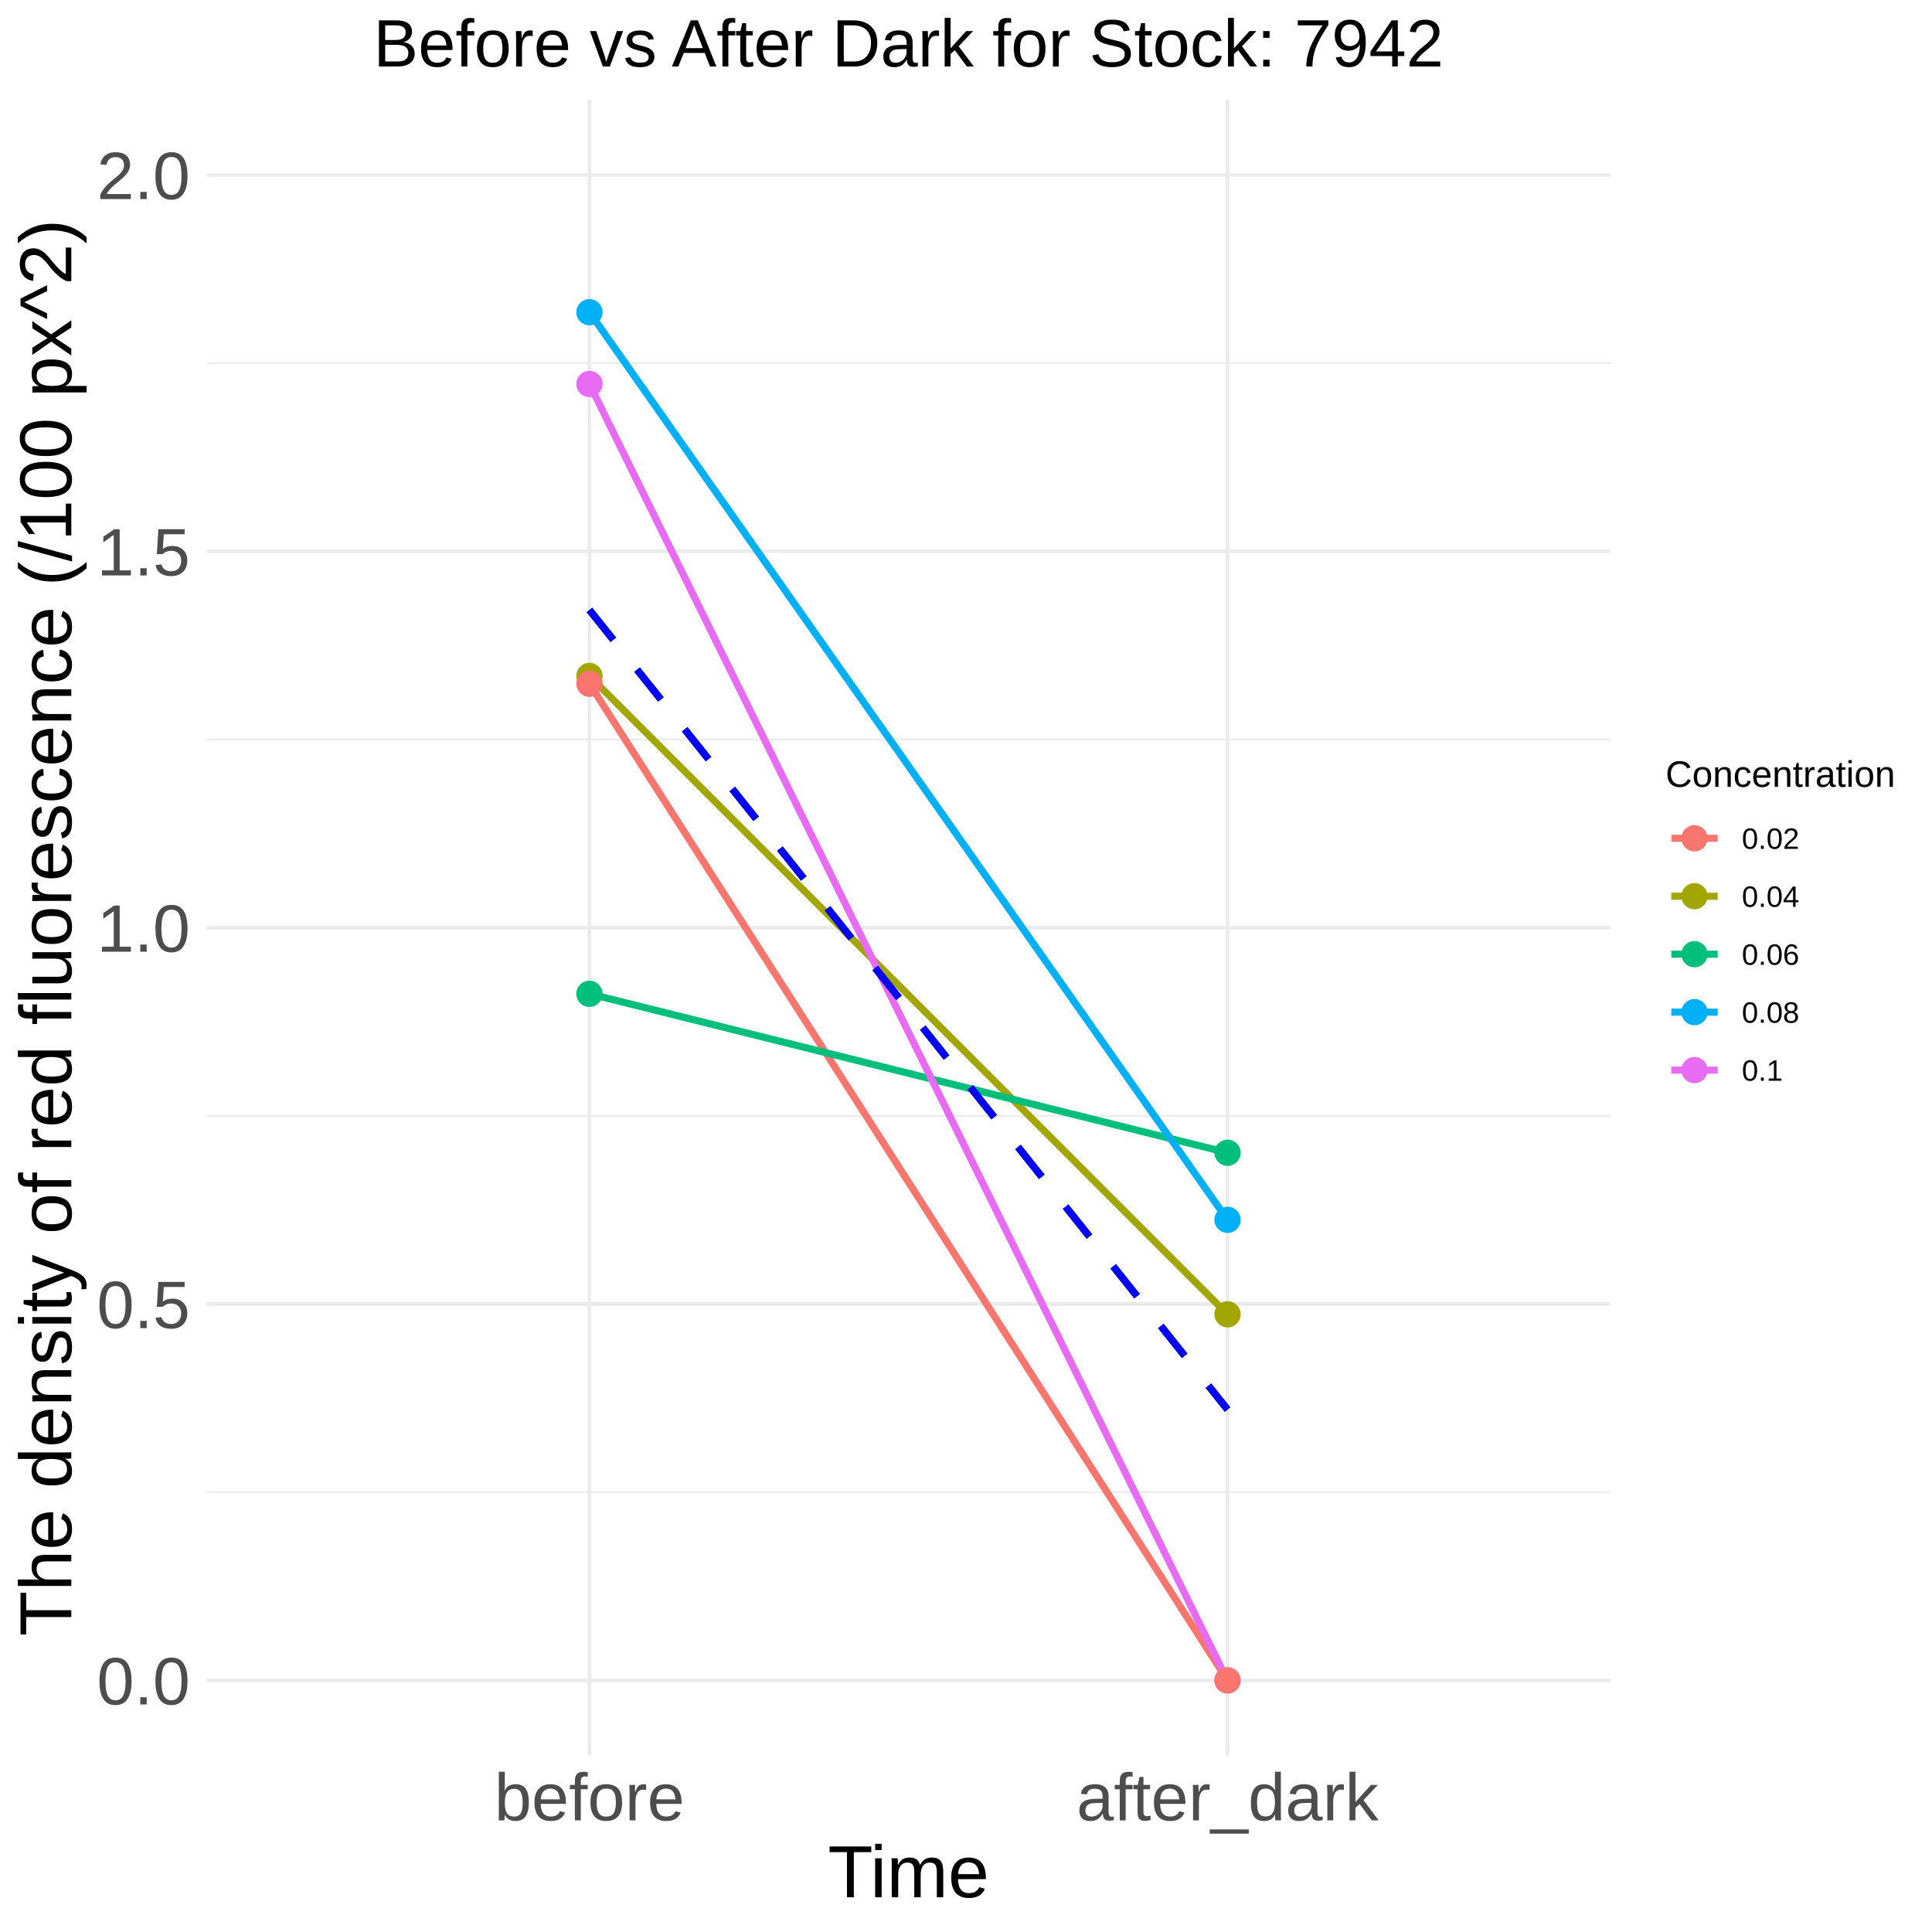
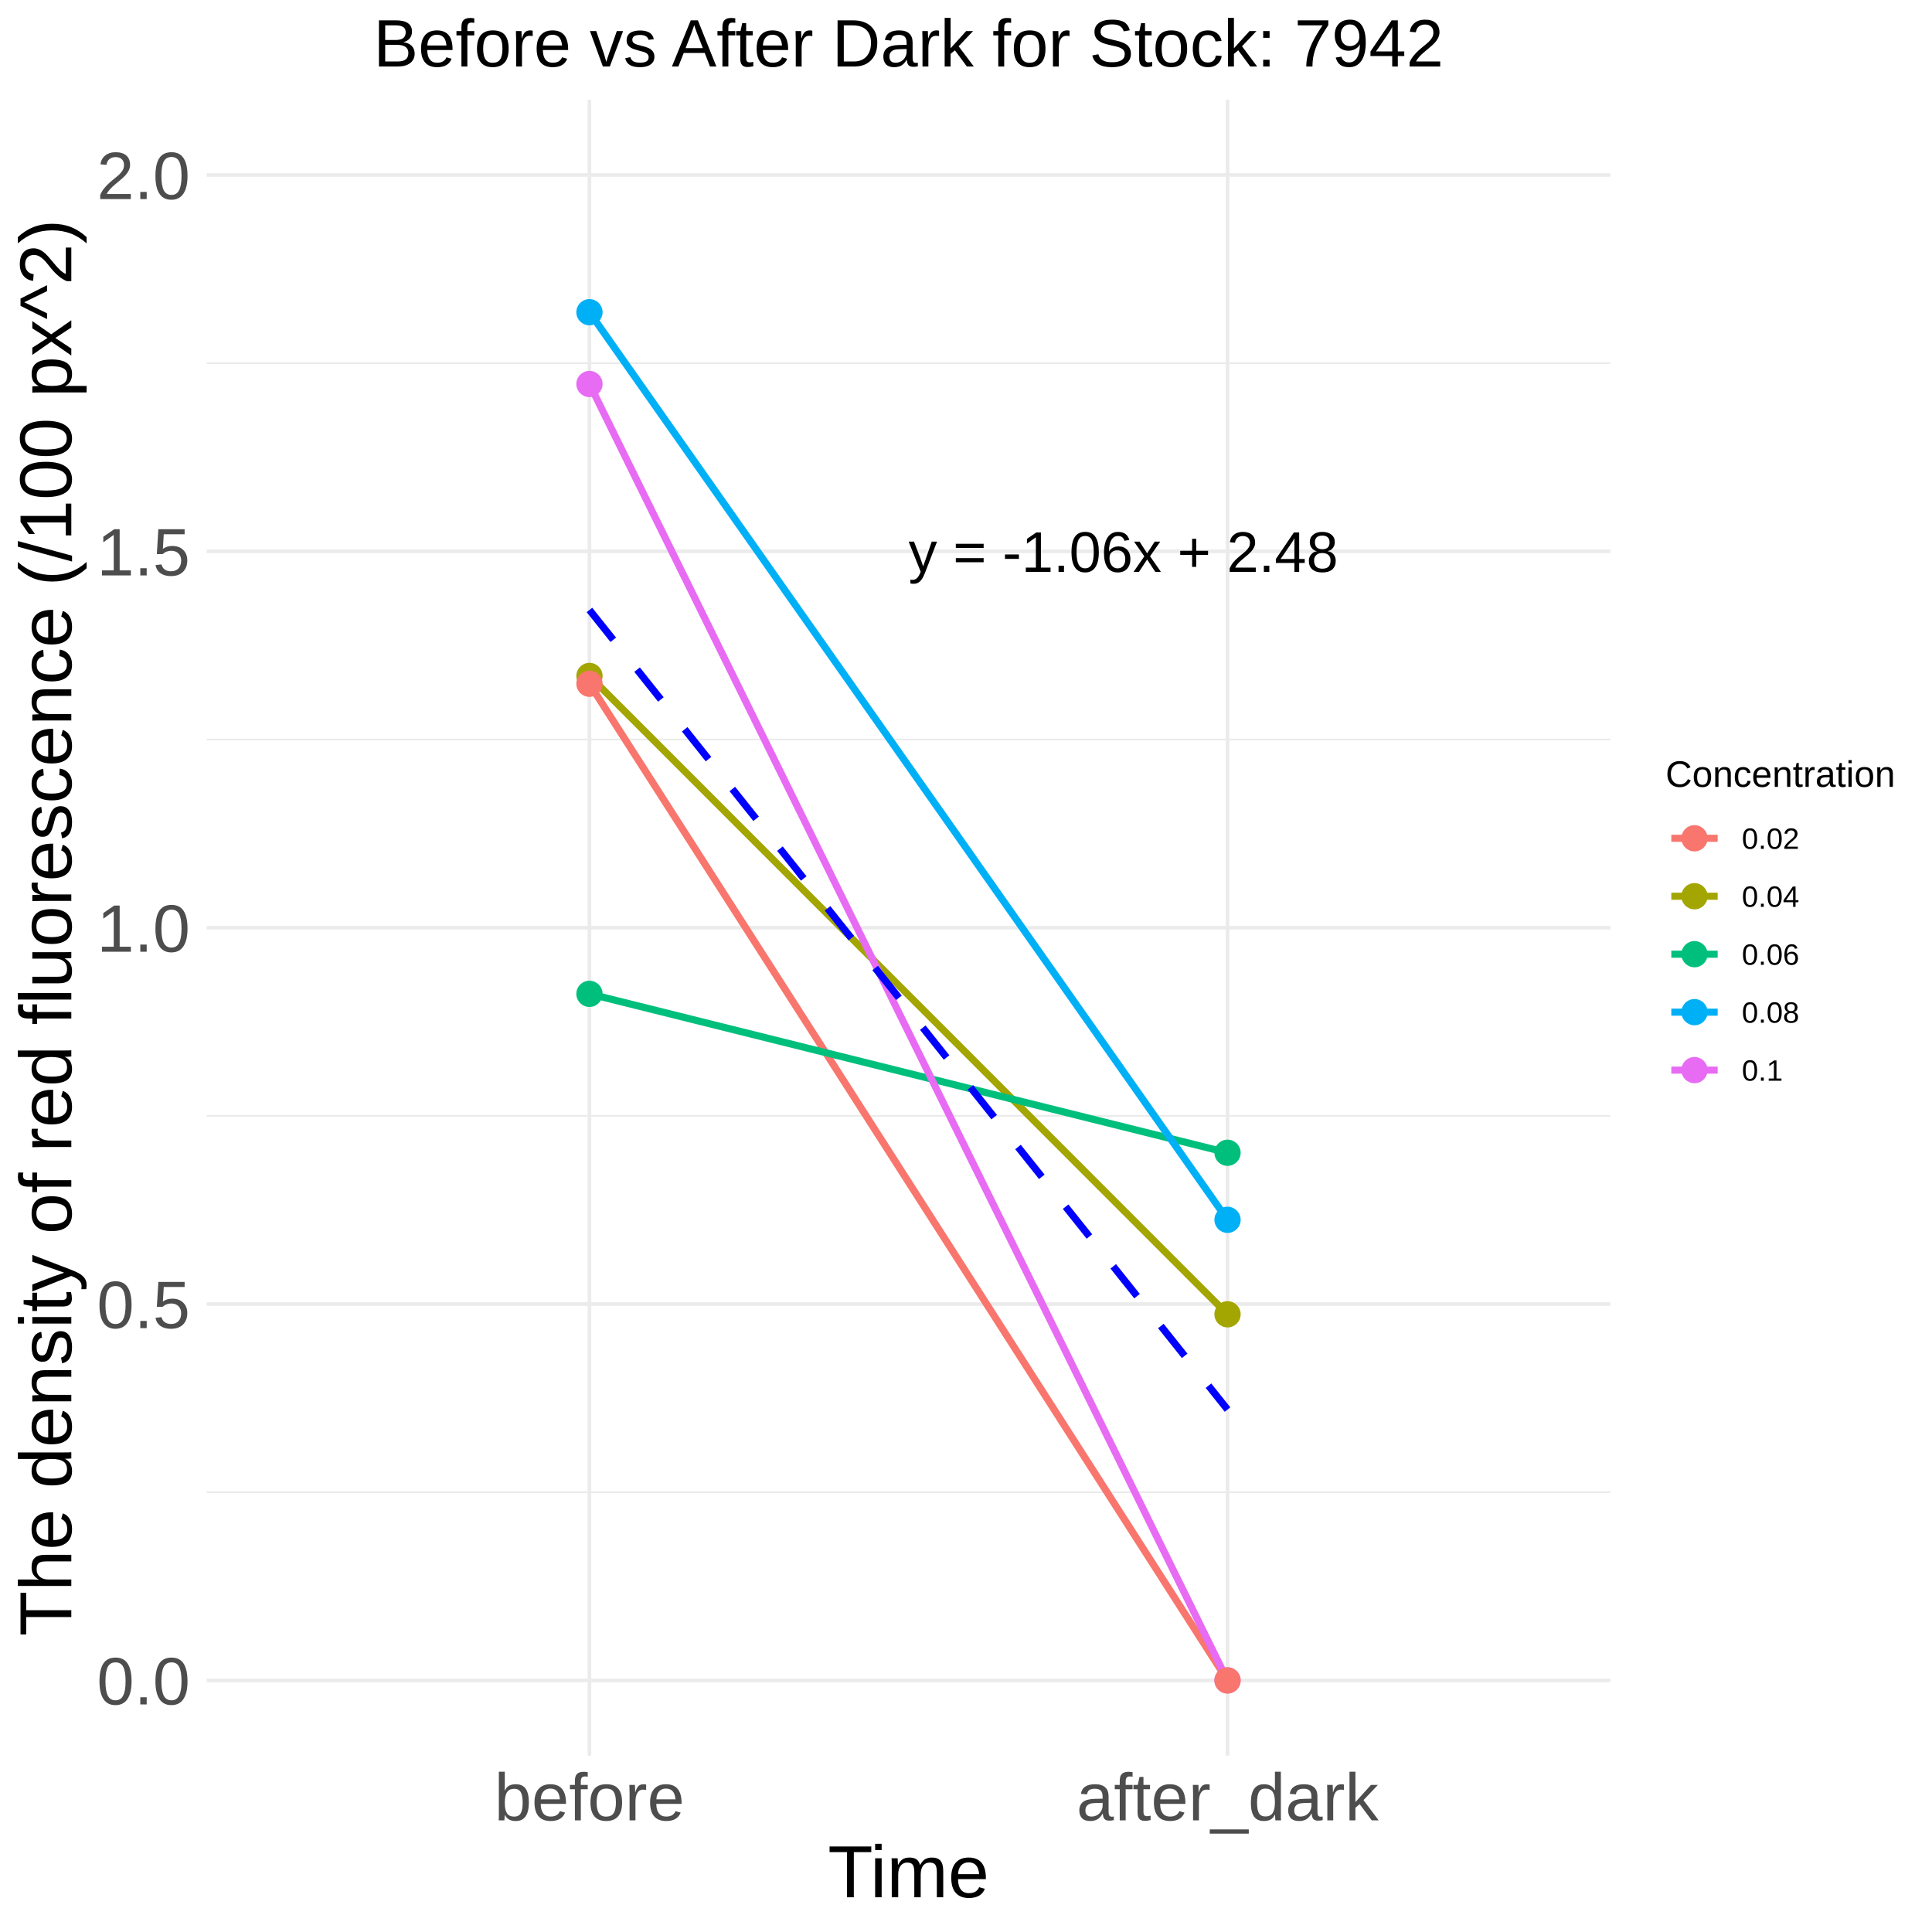
<svg xmlns="http://www.w3.org/2000/svg" class="svglite" width="576.00pt" height="576.00pt" viewBox="0 0 576.00 576.00">
  <defs>
    <style type="text/css">
    .svglite line, .svglite polyline, .svglite polygon, .svglite path, .svglite rect, .svglite circle {
      fill: none;
      stroke: #000000;
      stroke-linecap: round;
      stroke-linejoin: round;
      stroke-miterlimit: 10.00;
    }
    .svglite text {
      white-space: pre;
    }
  </style>
  </defs>
  <rect width="100%" height="100%" style="stroke: none; fill: none;" />
  <defs>
    <clipPath id="cpMC4wMHw1NzYuMDB8MC4wMHw1NzYuMDA=">
      <rect x="0.00" y="0.00" width="576.00" height="576.00" />
    </clipPath>
  </defs>
  <g clip-path="url(#cpMC4wMHw1NzYuMDB8MC4wMHw1NzYuMDA=)">
</g>
  <defs>
    <clipPath id="cpNjEuNjF8NDgwLjExfDI5LjczfDUyMy40Mw==">
      <rect x="61.61" y="29.73" width="418.50" height="493.70" />
    </clipPath>
  </defs>
  <g clip-path="url(#cpNjEuNjF8NDgwLjExfDI5LjczfDUyMy40Mw==)">
    <polyline points="61.61,444.89 480.11,444.89 " style="stroke-width: 0.53; stroke: #EBEBEB; stroke-linecap: butt;" />
    <polyline points="61.61,332.68 480.11,332.68 " style="stroke-width: 0.53; stroke: #EBEBEB; stroke-linecap: butt;" />
    <polyline points="61.61,220.48 480.11,220.48 " style="stroke-width: 0.53; stroke: #EBEBEB; stroke-linecap: butt;" />
    <polyline points="61.61,108.27 480.11,108.27 " style="stroke-width: 0.53; stroke: #EBEBEB; stroke-linecap: butt;" />
    <polyline points="61.61,500.99 480.11,500.99 " style="stroke-width: 1.07; stroke: #EBEBEB; stroke-linecap: butt;" />
    <polyline points="61.61,388.78 480.11,388.78 " style="stroke-width: 1.07; stroke: #EBEBEB; stroke-linecap: butt;" />
    <polyline points="61.61,276.58 480.11,276.58 " style="stroke-width: 1.07; stroke: #EBEBEB; stroke-linecap: butt;" />
    <polyline points="61.61,164.37 480.11,164.37 " style="stroke-width: 1.07; stroke: #EBEBEB; stroke-linecap: butt;" />
    <polyline points="61.61,52.17 480.11,52.17 " style="stroke-width: 1.07; stroke: #EBEBEB; stroke-linecap: butt;" />
    <polyline points="175.74,523.43 175.74,29.73 " style="stroke-width: 1.07; stroke: #EBEBEB; stroke-linecap: butt;" />
    <polyline points="365.97,523.43 365.97,29.73 " style="stroke-width: 1.07; stroke: #EBEBEB; stroke-linecap: butt;" />
    <polyline points="175.74,203.85 365.97,500.99 " style="stroke-width: 2.13; stroke: #F8766D; stroke-linecap: butt;" />
    <polyline points="175.74,201.53 365.97,391.84 " style="stroke-width: 2.13; stroke: #A3A500; stroke-linecap: butt;" />
    <polyline points="175.74,296.30 365.97,343.68 " style="stroke-width: 2.13; stroke: #00BF7D; stroke-linecap: butt;" />
    <polyline points="175.74,93.08 365.97,363.67 " style="stroke-width: 2.13; stroke: #00B0F6; stroke-linecap: butt;" />
    <polyline points="175.74,114.48 365.97,500.99 " style="stroke-width: 2.13; stroke: #E76BF3; stroke-linecap: butt;" />
    <circle cx="175.74" cy="114.48" r="3.56" style="stroke-width: 0.71; stroke: #E76BF3; fill: #E76BF3;" />
    <circle cx="365.97" cy="500.99" r="3.56" style="stroke-width: 0.71; stroke: #E76BF3; fill: #E76BF3;" />
    <circle cx="175.74" cy="93.08" r="3.56" style="stroke-width: 0.71; stroke: #00B0F6; fill: #00B0F6;" />
    <circle cx="365.97" cy="363.67" r="3.56" style="stroke-width: 0.71; stroke: #00B0F6; fill: #00B0F6;" />
    <circle cx="175.74" cy="296.30" r="3.56" style="stroke-width: 0.71; stroke: #00BF7D; fill: #00BF7D;" />
    <circle cx="365.97" cy="343.68" r="3.56" style="stroke-width: 0.71; stroke: #00BF7D; fill: #00BF7D;" />
    <circle cx="175.74" cy="201.53" r="3.56" style="stroke-width: 0.71; stroke: #A3A500; fill: #A3A500;" />
    <circle cx="365.97" cy="391.84" r="3.56" style="stroke-width: 0.71; stroke: #A3A500; fill: #A3A500;" />
    <circle cx="175.74" cy="203.85" r="3.56" style="stroke-width: 0.71; stroke: #F8766D; fill: #F8766D;" />
    <circle cx="365.97" cy="500.99" r="3.56" style="stroke-width: 0.71; stroke: #F8766D; fill: #F8766D;" />
-     <polyline points="175.74,181.85 365.97,420.24 " style="stroke-width: 2.13; stroke-dasharray: 11.38,11.38; stroke-linecap: butt;" />
    <polyline points="175.74,181.85 365.97,420.24 " style="stroke-width: 2.13; stroke: #0000FF; stroke-dasharray: 11.38,11.38; stroke-linecap: butt;" />
+     <text x="270.86" y="170.50" style="font-size: 17.07px; font-family: &quot;Arial&quot;;" textLength="128.04px" lengthAdjust="spacingAndGlyphs">y = -1.06x + 2.48</text>
  </g>
  <g clip-path="url(#cpMC4wMHw1NzYuMDB8MC4wMHw1NzYuMDA=)">
    <text x="56.68" y="508.16" text-anchor="end" style="font-size: 20.00px;fill: #4D4D4D; font-family: &quot;Arial&quot;;" textLength="27.81px" lengthAdjust="spacingAndGlyphs">0.0</text>
    <text x="56.68" y="395.96" text-anchor="end" style="font-size: 20.00px;fill: #4D4D4D; font-family: &quot;Arial&quot;;" textLength="27.81px" lengthAdjust="spacingAndGlyphs">0.5</text>
    <text x="56.68" y="283.75" text-anchor="end" style="font-size: 20.00px;fill: #4D4D4D; font-family: &quot;Arial&quot;;" textLength="27.81px" lengthAdjust="spacingAndGlyphs">1.0</text>
    <text x="56.68" y="171.55" text-anchor="end" style="font-size: 20.00px;fill: #4D4D4D; font-family: &quot;Arial&quot;;" textLength="27.81px" lengthAdjust="spacingAndGlyphs">1.5</text>
    <text x="56.68" y="59.35" text-anchor="end" style="font-size: 20.00px;fill: #4D4D4D; font-family: &quot;Arial&quot;;" textLength="27.81px" lengthAdjust="spacingAndGlyphs">2.0</text>
    <text x="175.74" y="542.71" text-anchor="middle" style="font-size: 20.00px;fill: #4D4D4D; font-family: &quot;Arial&quot;;" textLength="56.71px" lengthAdjust="spacingAndGlyphs">before</text>
    <text x="365.97" y="542.71" text-anchor="middle" style="font-size: 20.00px;fill: #4D4D4D; font-family: &quot;Arial&quot;;" textLength="90.06px" lengthAdjust="spacingAndGlyphs">after_dark</text>
    <text x="270.86" y="565.65" text-anchor="middle" style="font-size: 22.00px; font-family: &quot;Arial&quot;;" textLength="48.88px" lengthAdjust="spacingAndGlyphs">Time</text>
    <text transform="translate(21.26,276.58) rotate(-90)" text-anchor="middle" style="font-size: 22.00px; font-family: &quot;Arial&quot;;" textLength="422.42px" lengthAdjust="spacingAndGlyphs">The density of red fluorescence (/100 px^2)</text>
    <text x="496.55" y="234.59" style="font-size: 11.00px; font-family: &quot;Arial&quot;;" textLength="68.49px" lengthAdjust="spacingAndGlyphs">Concentration</text>
    <line x1="498.28" y1="249.92" x2="512.10" y2="249.92" style="stroke-width: 2.13; stroke: #F8766D; stroke-linecap: butt;" />
    <circle cx="505.19" cy="249.92" r="3.56" style="stroke-width: 0.71; stroke: #F8766D; fill: #F8766D;" />
    <line x1="498.28" y1="267.20" x2="512.10" y2="267.20" style="stroke-width: 2.13; stroke: #A3A500; stroke-linecap: butt;" />
    <circle cx="505.19" cy="267.20" r="3.56" style="stroke-width: 0.71; stroke: #A3A500; fill: #A3A500;" />
    <line x1="498.28" y1="284.48" x2="512.10" y2="284.48" style="stroke-width: 2.13; stroke: #00BF7D; stroke-linecap: butt;" />
    <circle cx="505.19" cy="284.48" r="3.56" style="stroke-width: 0.71; stroke: #00BF7D; fill: #00BF7D;" />
    <line x1="498.28" y1="301.76" x2="512.10" y2="301.76" style="stroke-width: 2.13; stroke: #00B0F6; stroke-linecap: butt;" />
    <circle cx="505.19" cy="301.76" r="3.56" style="stroke-width: 0.71; stroke: #00B0F6; fill: #00B0F6;" />
    <line x1="498.28" y1="319.04" x2="512.10" y2="319.04" style="stroke-width: 2.13; stroke: #E76BF3; stroke-linecap: butt;" />
    <circle cx="505.19" cy="319.04" r="3.56" style="stroke-width: 0.71; stroke: #E76BF3; fill: #E76BF3;" />
    <text x="519.31" y="253.08" style="font-size: 8.80px; font-family: &quot;Arial&quot;;" textLength="17.13px" lengthAdjust="spacingAndGlyphs">0.02</text>
    <text x="519.31" y="270.36" style="font-size: 8.80px; font-family: &quot;Arial&quot;;" textLength="17.13px" lengthAdjust="spacingAndGlyphs">0.04</text>
    <text x="519.31" y="287.64" style="font-size: 8.80px; font-family: &quot;Arial&quot;;" textLength="17.13px" lengthAdjust="spacingAndGlyphs">0.06</text>
    <text x="519.31" y="304.92" style="font-size: 8.80px; font-family: &quot;Arial&quot;;" textLength="17.13px" lengthAdjust="spacingAndGlyphs">0.08</text>
    <text x="519.31" y="322.20" style="font-size: 8.80px; font-family: &quot;Arial&quot;;" textLength="12.23px" lengthAdjust="spacingAndGlyphs">0.1</text>
    <text x="270.86" y="19.83" text-anchor="middle" style="font-size: 20.00px; font-family: &quot;Arial&quot;;" textLength="320.18px" lengthAdjust="spacingAndGlyphs">Before vs After Dark for Stock: 7942</text>
  </g>
</svg>
